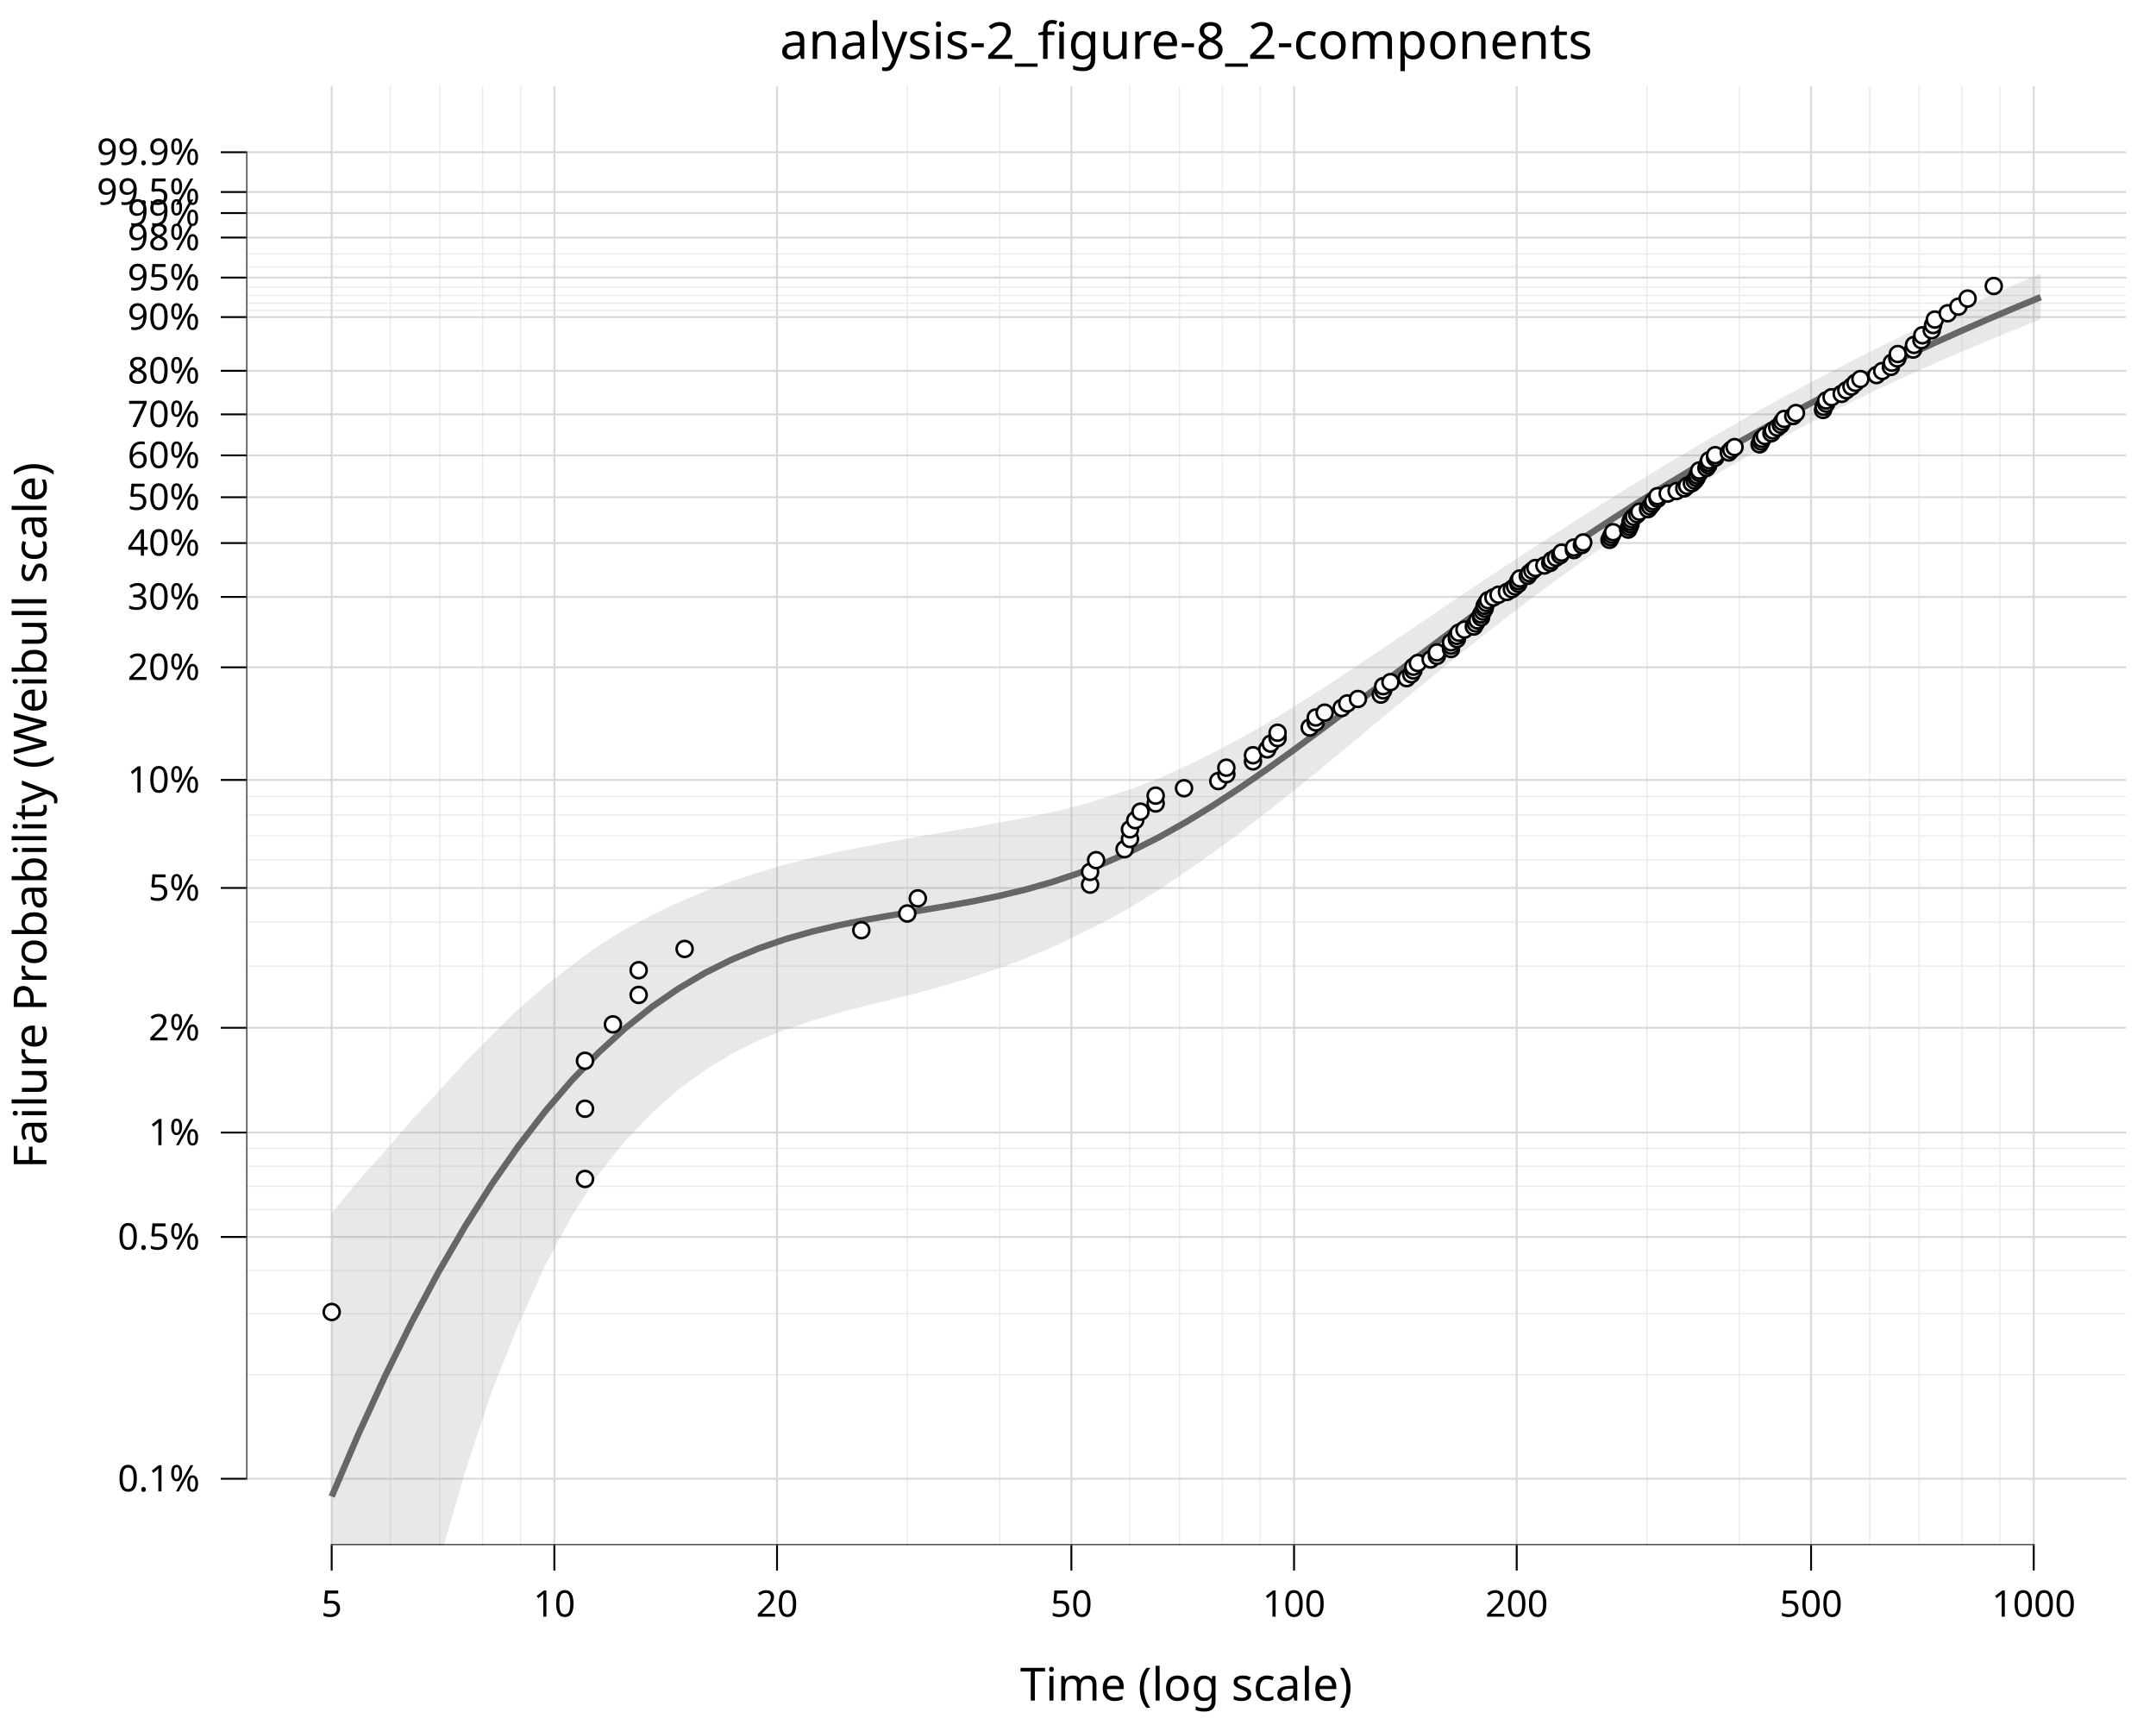
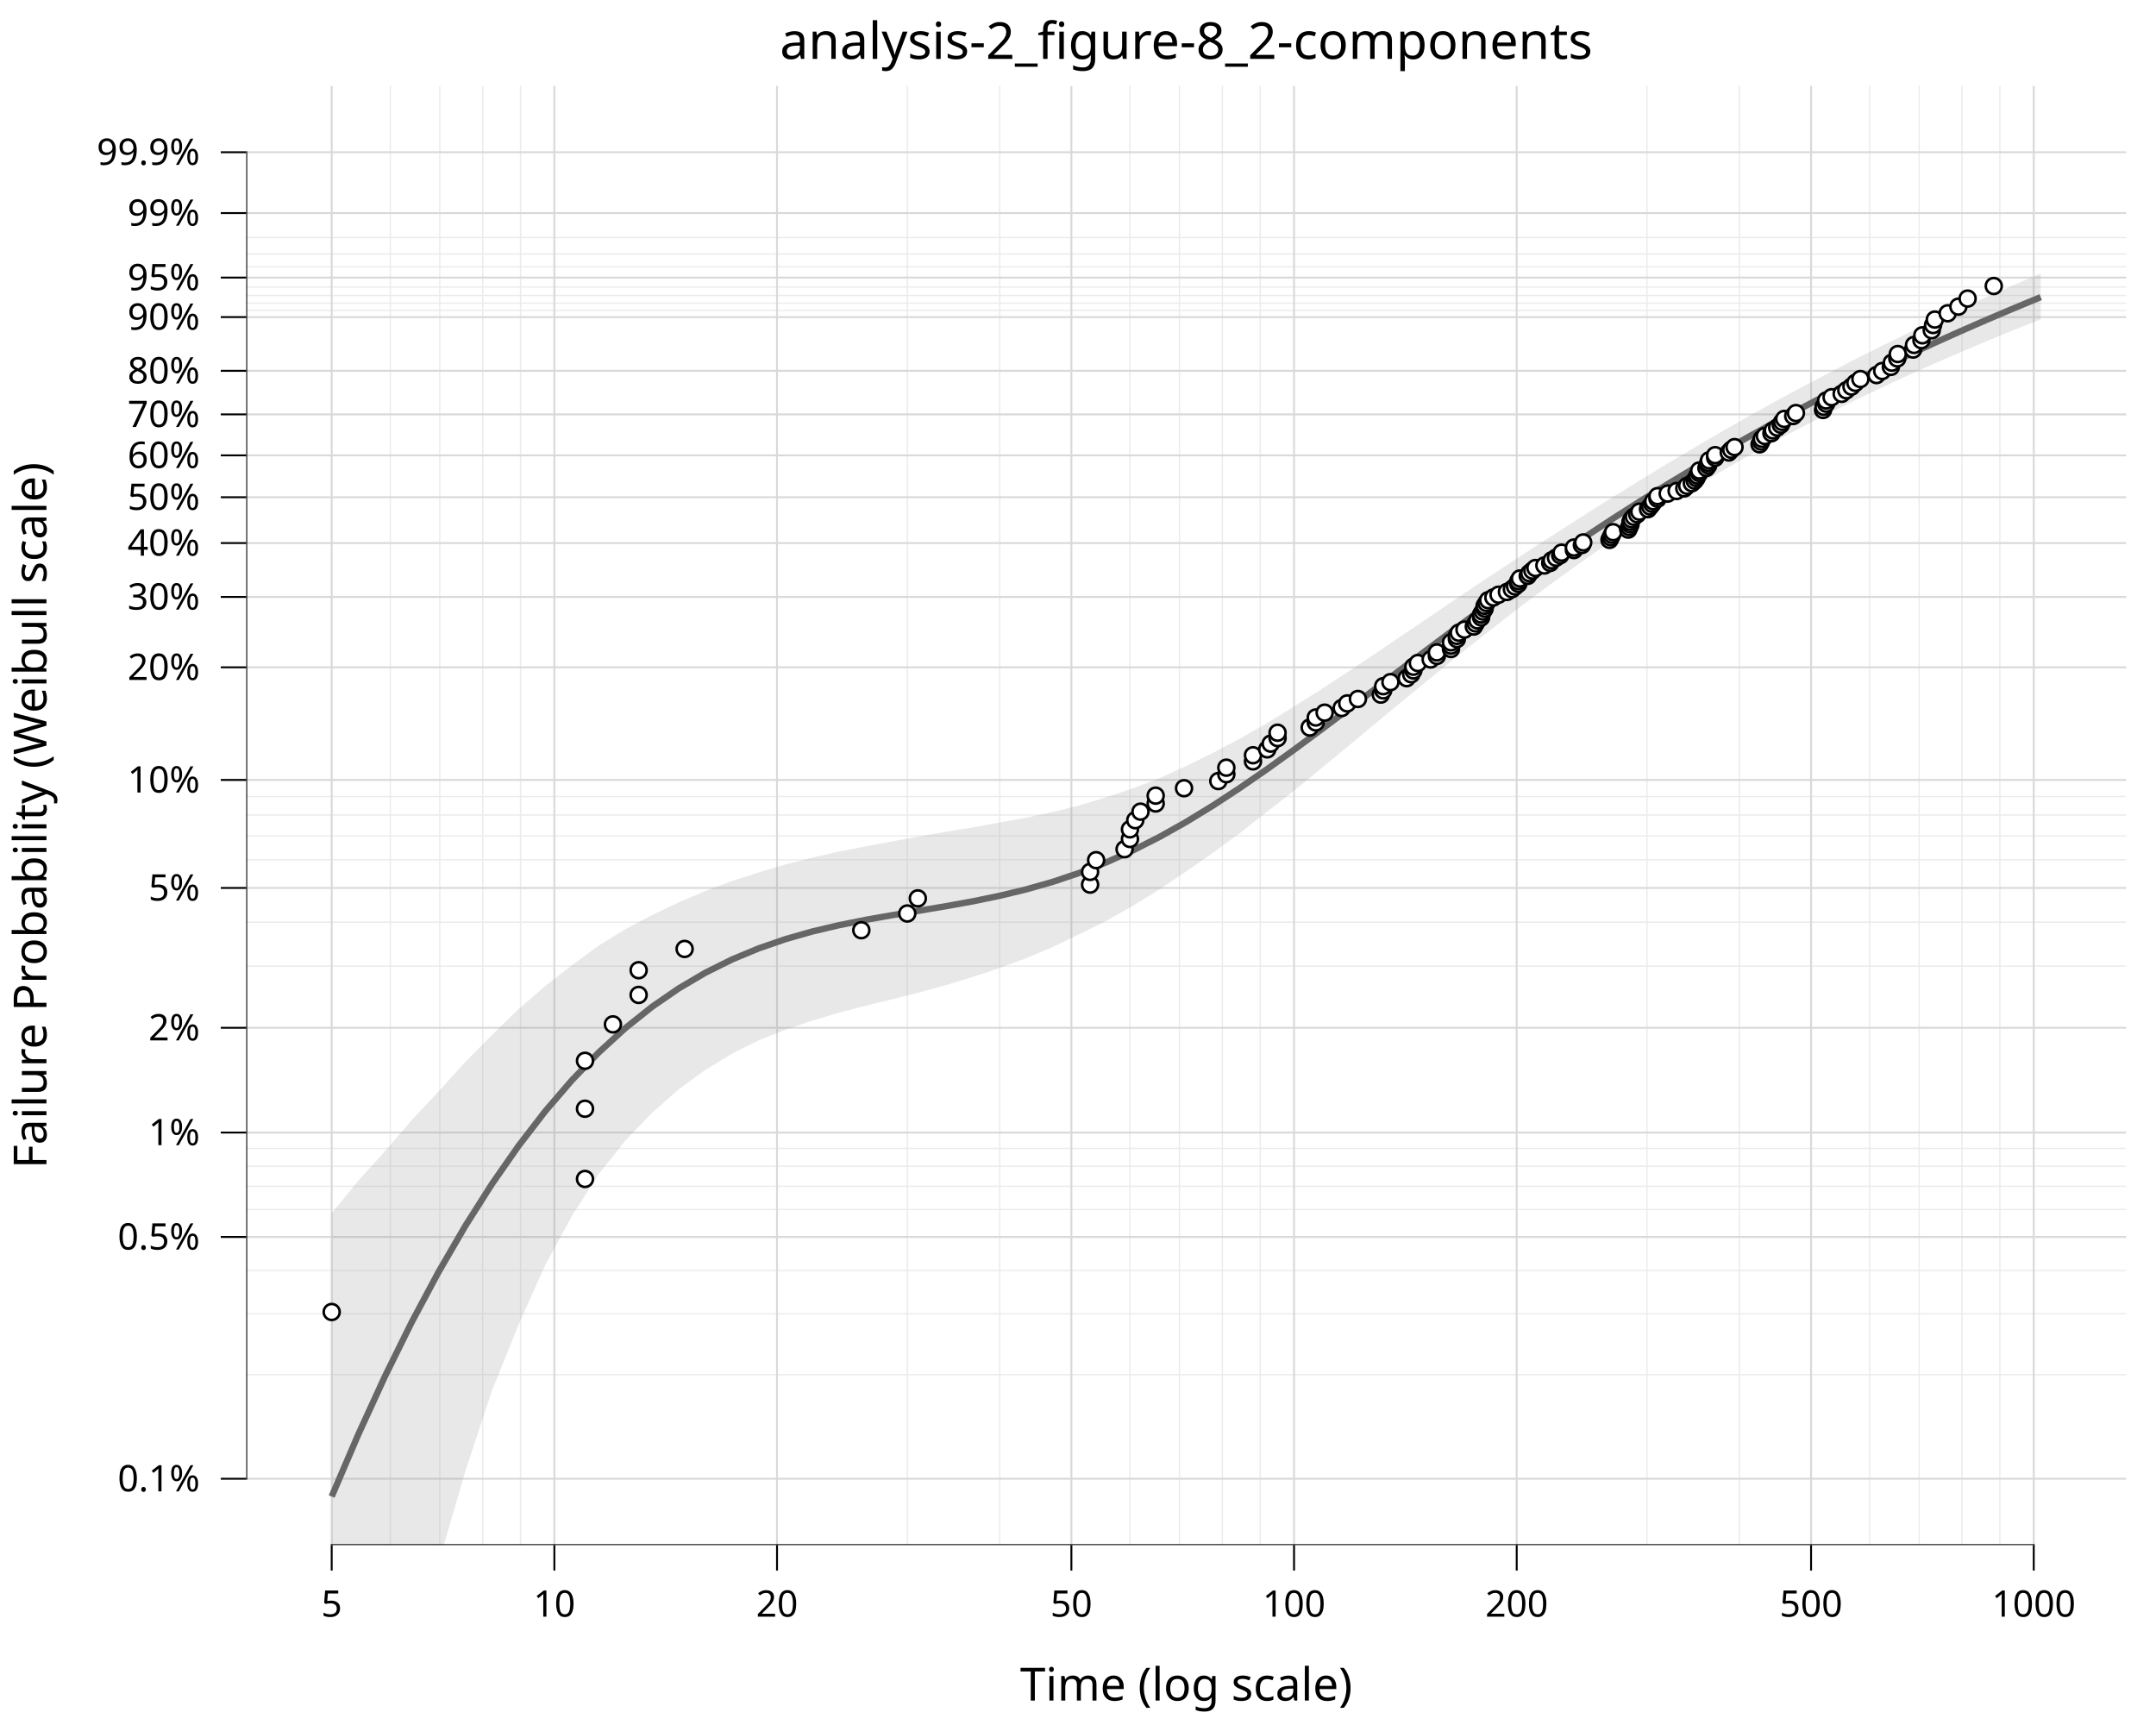
<svg xmlns="http://www.w3.org/2000/svg" class="svglite" data-engine-version="2.0" width="720.00pt" height="576.00pt" viewBox="0 0 720.00 576.00">
  <defs>
    <style type="text/css">
    .svglite line, .svglite polyline, .svglite polygon, .svglite path, .svglite rect, .svglite circle {
      fill: none;
      stroke: #000000;
      stroke-linecap: round;
      stroke-linejoin: round;
      stroke-miterlimit: 10.00;
    }
  </style>
  </defs>
  <rect width="100%" height="100%" style="stroke: none; fill: #FFFFFF;" />
  <defs>
    <clipPath id="cpMC4wMHw3MjAuMDB8MC4wMHw1NzYuMDA=">
      <rect x="0.00" y="0.00" width="720.00" height="576.00" />
    </clipPath>
  </defs>
  <g clip-path="url(#cpMC4wMHw3MjAuMDB8MC4wMHw1NzYuMDA=)">
    <rect x="0" y="0.00" width="720.00" height="576.00" style="stroke-width: 10.67; stroke: none;" />
  </g>
  <defs>
    <clipPath id="cpODIuMjR8NzEwLjA0fDI4LjY4fDUxNS45Mw==">
      <rect x="82.24" y="28.68" width="627.80" height="487.25" />
    </clipPath>
  </defs>
  <g clip-path="url(#cpODIuMjR8NzEwLjA0fDI4LjY4fDUxNS45Mw==)">
    <rect x="82.24" y="28.68" width="627.80" height="487.25" style="stroke-width: 10.67; stroke: none;" />
    <polyline points="82.24,459.02 710.04,459.02 " style="stroke-width: 0.43; stroke: #EBEBEB; stroke-linecap: butt;" />
    <polyline points="82.24,438.68 710.04,438.68 " style="stroke-width: 0.43; stroke: #EBEBEB; stroke-linecap: butt;" />
    <polyline points="82.24,424.24 710.04,424.24 " style="stroke-width: 0.43; stroke: #EBEBEB; stroke-linecap: butt;" />
    <polyline points="82.24,403.87 710.04,403.87 " style="stroke-width: 0.43; stroke: #EBEBEB; stroke-linecap: butt;" />
    <polyline points="82.24,396.12 710.04,396.12 " style="stroke-width: 0.43; stroke: #EBEBEB; stroke-linecap: butt;" />
    <polyline points="82.24,389.41 710.04,389.41 " style="stroke-width: 0.43; stroke: #EBEBEB; stroke-linecap: butt;" />
    <polyline points="82.24,383.48 710.04,383.48 " style="stroke-width: 0.43; stroke: #EBEBEB; stroke-linecap: butt;" />
    <polyline points="82.24,322.61 710.04,322.61 " style="stroke-width: 0.43; stroke: #EBEBEB; stroke-linecap: butt;" />
    <polyline points="82.24,307.94 710.04,307.94 " style="stroke-width: 0.43; stroke: #EBEBEB; stroke-linecap: butt;" />
    <polyline points="82.24,287.10 710.04,287.10 " style="stroke-width: 0.43; stroke: #EBEBEB; stroke-linecap: butt;" />
    <polyline points="82.24,279.11 710.04,279.11 " style="stroke-width: 0.43; stroke: #EBEBEB; stroke-linecap: butt;" />
    <polyline points="82.24,272.15 710.04,272.15 " style="stroke-width: 0.43; stroke: #EBEBEB; stroke-linecap: butt;" />
    <polyline points="82.24,265.98 710.04,265.98 " style="stroke-width: 0.43; stroke: #EBEBEB; stroke-linecap: butt;" />
    <polyline points="82.24,199.33 710.04,199.33 " style="stroke-width: 0.43; stroke: #EBEBEB; stroke-linecap: butt;" />
    <polyline points="82.24,138.37 710.04,138.37 " style="stroke-width: 0.43; stroke: #EBEBEB; stroke-linecap: butt;" />
    <polyline points="82.24,103.63 710.04,103.63 " style="stroke-width: 0.43; stroke: #EBEBEB; stroke-linecap: butt;" />
    <polyline points="82.24,101.24 710.04,101.24 " style="stroke-width: 0.43; stroke: #EBEBEB; stroke-linecap: butt;" />
    <polyline points="82.24,98.66 710.04,98.66 " style="stroke-width: 0.43; stroke: #EBEBEB; stroke-linecap: butt;" />
    <polyline points="82.24,95.84 710.04,95.84 " style="stroke-width: 0.43; stroke: #EBEBEB; stroke-linecap: butt;" />
    <polyline points="82.24,92.69 710.04,92.69 " style="stroke-width: 0.43; stroke: #EBEBEB; stroke-linecap: butt;" />
    <polyline points="82.24,89.09 710.04,89.09 " style="stroke-width: 0.43; stroke: #EBEBEB; stroke-linecap: butt;" />
    <polyline points="82.24,84.80 710.04,84.80 " style="stroke-width: 0.43; stroke: #EBEBEB; stroke-linecap: butt;" />
+     <polyline points="82.24,79.32 710.04,79.32 " style="stroke-width: 0.43; stroke: #EBEBEB; stroke-linecap: butt;" />
    <polyline points="130.33,515.93 130.33,28.68 " style="stroke-width: 0.43; stroke: #EBEBEB; stroke-linecap: butt;" />
    <polyline points="146.87,515.93 146.87,28.68 " style="stroke-width: 0.43; stroke: #EBEBEB; stroke-linecap: butt;" />
    <polyline points="161.19,515.93 161.19,28.68 " style="stroke-width: 0.43; stroke: #EBEBEB; stroke-linecap: butt;" />
    <polyline points="173.83,515.93 173.83,28.68 " style="stroke-width: 0.43; stroke: #EBEBEB; stroke-linecap: butt;" />
    <polyline points="302.99,515.93 302.99,28.68 " style="stroke-width: 0.43; stroke: #EBEBEB; stroke-linecap: butt;" />
    <polyline points="333.85,515.93 333.85,28.68 " style="stroke-width: 0.43; stroke: #EBEBEB; stroke-linecap: butt;" />
    <polyline points="377.35,515.93 377.35,28.68 " style="stroke-width: 0.43; stroke: #EBEBEB; stroke-linecap: butt;" />
    <polyline points="393.89,515.93 393.89,28.68 " style="stroke-width: 0.43; stroke: #EBEBEB; stroke-linecap: butt;" />
    <polyline points="408.21,515.93 408.21,28.68 " style="stroke-width: 0.43; stroke: #EBEBEB; stroke-linecap: butt;" />
    <polyline points="420.85,515.93 420.85,28.68 " style="stroke-width: 0.43; stroke: #EBEBEB; stroke-linecap: butt;" />
    <polyline points="550.01,515.93 550.01,28.68 " style="stroke-width: 0.43; stroke: #EBEBEB; stroke-linecap: butt;" />
    <polyline points="580.87,515.93 580.87,28.68 " style="stroke-width: 0.43; stroke: #EBEBEB; stroke-linecap: butt;" />
    <polyline points="624.37,515.93 624.37,28.68 " style="stroke-width: 0.43; stroke: #EBEBEB; stroke-linecap: butt;" />
    <polyline points="640.90,515.93 640.90,28.68 " style="stroke-width: 0.43; stroke: #EBEBEB; stroke-linecap: butt;" />
    <polyline points="655.23,515.93 655.23,28.68 " style="stroke-width: 0.43; stroke: #EBEBEB; stroke-linecap: butt;" />
    <polyline points="667.86,515.93 667.86,28.68 " style="stroke-width: 0.43; stroke: #EBEBEB; stroke-linecap: butt;" />
    <polyline points="82.24,493.78 710.04,493.78 " style="stroke-width: 0.64; stroke: #D9D9D9; stroke-linecap: butt;" />
    <polyline points="82.24,413.03 710.04,413.03 " style="stroke-width: 0.64; stroke: #D9D9D9; stroke-linecap: butt;" />
    <polyline points="82.24,378.17 710.04,378.17 " style="stroke-width: 0.64; stroke: #D9D9D9; stroke-linecap: butt;" />
    <polyline points="82.24,343.19 710.04,343.19 " style="stroke-width: 0.64; stroke: #D9D9D9; stroke-linecap: butt;" />
    <polyline points="82.24,296.50 710.04,296.50 " style="stroke-width: 0.64; stroke: #D9D9D9; stroke-linecap: butt;" />
    <polyline points="82.24,260.43 710.04,260.43 " style="stroke-width: 0.64; stroke: #D9D9D9; stroke-linecap: butt;" />
    <polyline points="82.24,222.83 710.04,222.83 " style="stroke-width: 0.64; stroke: #D9D9D9; stroke-linecap: butt;" />
    <polyline points="82.24,199.33 710.04,199.33 " style="stroke-width: 0.64; stroke: #D9D9D9; stroke-linecap: butt;" />
    <polyline points="82.24,181.33 710.04,181.33 " style="stroke-width: 0.64; stroke: #D9D9D9; stroke-linecap: butt;" />
    <polyline points="82.24,166.03 710.04,166.03 " style="stroke-width: 0.64; stroke: #D9D9D9; stroke-linecap: butt;" />
    <polyline points="82.24,152.05 710.04,152.05 " style="stroke-width: 0.64; stroke: #D9D9D9; stroke-linecap: butt;" />
    <polyline points="82.24,138.37 710.04,138.37 " style="stroke-width: 0.64; stroke: #D9D9D9; stroke-linecap: butt;" />
    <polyline points="82.24,123.82 710.04,123.82 " style="stroke-width: 0.64; stroke: #D9D9D9; stroke-linecap: butt;" />
    <polyline points="82.24,105.88 710.04,105.88 " style="stroke-width: 0.64; stroke: #D9D9D9; stroke-linecap: butt;" />
    <polyline points="82.24,92.69 710.04,92.69 " style="stroke-width: 0.64; stroke: #D9D9D9; stroke-linecap: butt;" />
-     <polyline points="82.24,79.32 710.04,79.32 " style="stroke-width: 0.64; stroke: #D9D9D9; stroke-linecap: butt;" />
    <polyline points="82.24,71.14 710.04,71.14 " style="stroke-width: 0.64; stroke: #D9D9D9; stroke-linecap: butt;" />
-     <polyline points="82.24,64.12 710.04,64.12 " style="stroke-width: 0.64; stroke: #D9D9D9; stroke-linecap: butt;" />
    <polyline points="82.24,50.83 710.04,50.83 " style="stroke-width: 0.64; stroke: #D9D9D9; stroke-linecap: butt;" />
    <polyline points="110.77,515.93 110.77,28.68 " style="stroke-width: 0.64; stroke: #D9D9D9; stroke-linecap: butt;" />
    <polyline points="185.13,515.93 185.13,28.68 " style="stroke-width: 0.64; stroke: #D9D9D9; stroke-linecap: butt;" />
    <polyline points="259.49,515.93 259.49,28.68 " style="stroke-width: 0.64; stroke: #D9D9D9; stroke-linecap: butt;" />
    <polyline points="357.79,515.93 357.79,28.68 " style="stroke-width: 0.64; stroke: #D9D9D9; stroke-linecap: butt;" />
    <polyline points="432.15,515.93 432.15,28.68 " style="stroke-width: 0.64; stroke: #D9D9D9; stroke-linecap: butt;" />
    <polyline points="506.51,515.93 506.51,28.68 " style="stroke-width: 0.64; stroke: #D9D9D9; stroke-linecap: butt;" />
    <polyline points="604.81,515.93 604.81,28.68 " style="stroke-width: 0.64; stroke: #D9D9D9; stroke-linecap: butt;" />
    <polyline points="679.17,515.93 679.17,28.68 " style="stroke-width: 0.64; stroke: #D9D9D9; stroke-linecap: butt;" />
    <polygon points="110.77,405.14 119.69,394.22 128.61,384.33 137.52,374.00 146.44,364.46 155.36,354.63 164.28,345.60 173.20,336.91 182.11,329.22 191.03,322.28 199.95,315.73 208.87,310.24 217.78,305.54 226.70,301.30 235.62,297.47 244.54,294.17 253.45,291.29 262.37,288.64 271.29,286.36 280.21,284.32 289.12,282.62 298.04,280.92 306.96,279.29 315.88,277.74 324.80,276.29 333.71,274.67 342.63,273.03 351.55,271.15 360.47,268.95 369.38,266.21 378.30,263.26 387.22,259.84 396.14,255.78 405.05,251.40 413.97,246.70 422.89,241.60 431.81,236.12 440.72,230.50 449.64,224.66 458.56,218.72 467.48,212.67 476.40,206.67 485.31,200.60 494.23,194.62 503.15,188.73 512.07,182.87 520.98,177.17 529.90,171.44 538.82,165.84 547.74,160.36 556.65,154.91 565.57,149.61 574.49,144.41 583.41,139.30 592.32,134.35 601.24,129.53 610.16,124.84 619.08,120.18 628.00,115.73 636.91,111.34 645.83,107.14 654.75,103.04 663.67,99.03 672.58,95.13 681.50,91.31 681.50,106.65 672.58,110.17 663.67,113.82 654.75,117.62 645.83,121.44 636.91,125.47 628.00,129.61 619.08,133.86 610.16,138.30 601.24,142.86 592.32,147.58 583.41,152.46 574.49,157.60 565.57,162.88 556.65,168.38 547.74,174.16 538.82,180.16 529.90,186.40 520.98,192.77 512.07,199.33 503.15,206.12 494.23,213.11 485.31,220.22 476.40,227.49 467.48,234.82 458.56,242.20 449.64,249.64 440.72,257.01 431.81,264.26 422.89,271.26 413.97,278.22 405.05,284.79 396.14,290.95 387.22,296.98 378.30,302.49 369.38,307.54 360.47,311.91 351.55,316.21 342.63,319.97 333.71,323.28 324.80,326.22 315.88,328.96 306.96,331.39 298.04,333.65 289.12,335.81 280.21,338.14 271.29,340.80 262.37,343.78 253.45,347.34 244.54,351.76 235.62,357.22 226.70,363.71 217.78,371.55 208.87,380.83 199.95,392.01 191.03,405.97 182.11,422.36 173.20,442.26 164.28,464.41 155.36,491.37 146.44,522.09 137.52,556.35 128.61,595.36 119.69,636.88 110.77,683.67 " style="stroke-width: 0.00; stroke: none; stroke-linecap: butt; fill: #999999; fill-opacity: 0.22;" />
    <polyline points="110.77,405.14 119.69,394.22 128.61,384.33 137.52,374.00 146.44,364.46 155.36,354.63 164.28,345.60 173.20,336.91 182.11,329.22 191.03,322.28 199.95,315.73 208.87,310.24 217.78,305.54 226.70,301.30 235.62,297.47 244.54,294.17 253.45,291.29 262.37,288.64 271.29,286.36 280.21,284.32 289.12,282.62 298.04,280.92 306.96,279.29 315.88,277.74 324.80,276.29 333.71,274.67 342.63,273.03 351.55,271.15 360.47,268.95 369.38,266.21 378.30,263.26 387.22,259.84 396.14,255.78 405.05,251.40 413.97,246.70 422.89,241.60 431.81,236.12 440.72,230.50 449.64,224.66 458.56,218.72 467.48,212.67 476.40,206.67 485.31,200.60 494.23,194.62 503.15,188.73 512.07,182.87 520.98,177.17 529.90,171.44 538.82,165.84 547.74,160.36 556.65,154.91 565.57,149.61 574.49,144.41 583.41,139.30 592.32,134.35 601.24,129.53 610.16,124.84 619.08,120.18 628.00,115.73 636.91,111.34 645.83,107.14 654.75,103.04 663.67,99.03 672.58,95.13 681.50,91.31 " style="stroke-width: 1.07; stroke: none; stroke-linecap: butt;" />
    <polyline points="681.50,106.65 672.58,110.17 663.67,113.82 654.75,117.62 645.83,121.44 636.91,125.47 628.00,129.61 619.08,133.86 610.16,138.30 601.24,142.86 592.32,147.58 583.41,152.46 574.49,157.60 565.57,162.88 556.65,168.38 547.74,174.16 538.82,180.16 529.90,186.40 520.98,192.77 512.07,199.33 503.15,206.12 494.23,213.11 485.31,220.22 476.40,227.49 467.48,234.82 458.56,242.20 449.64,249.64 440.72,257.01 431.81,264.26 422.89,271.26 413.97,278.22 405.05,284.79 396.14,290.95 387.22,296.98 378.30,302.49 369.38,307.54 360.47,311.91 351.55,316.21 342.63,319.97 333.71,323.28 324.80,326.22 315.88,328.96 306.96,331.39 298.04,333.65 289.12,335.81 280.21,338.14 271.29,340.80 262.37,343.78 253.45,347.34 244.54,351.76 235.62,357.22 226.70,363.71 217.78,371.55 208.87,380.83 199.95,392.01 191.03,405.97 182.11,422.36 173.20,442.26 164.28,464.41 155.36,491.37 146.44,522.09 137.52,556.35 128.61,595.36 119.69,636.88 110.77,683.67 " style="stroke-width: 1.07; stroke: none; stroke-linecap: butt;" />
    <polyline points="110.77,499.70 119.69,478.89 128.61,459.47 137.52,441.44 146.44,424.76 155.36,409.41 164.28,395.36 173.20,382.58 182.11,371.02 191.03,360.65 199.95,351.42 208.87,343.27 217.78,336.16 226.70,330.02 235.62,324.77 244.54,320.34 253.45,316.64 262.37,313.57 271.29,311.03 280.21,308.93 289.12,307.14 298.04,305.57 306.96,304.09 315.88,302.59 324.80,300.98 333.71,299.14 342.63,297.00 351.55,294.46 360.47,291.47 369.38,287.98 378.30,283.98 387.22,279.46 396.14,274.45 405.05,269.00 413.97,263.16 422.89,257.01 431.81,250.60 440.72,244.01 449.64,237.31 458.56,230.55 467.48,223.79 476.40,217.06 485.31,210.40 494.23,203.84 503.15,197.39 512.07,191.08 520.98,184.92 529.90,178.91 538.82,173.05 547.74,167.35 556.65,161.82 565.57,156.44 574.49,151.22 583.41,146.15 592.32,141.23 601.24,136.46 610.16,131.82 619.08,127.32 628.00,122.95 636.91,118.71 645.83,114.59 654.75,110.58 663.67,106.69 672.58,102.91 681.50,99.22 " style="stroke-width: 2.13; stroke: #666666; stroke-linecap: butt;" />
    <circle cx="110.77" cy="438.09" r="2.67" style="stroke-width: 0.85; fill: #FFFFFF;" />
    <circle cx="195.36" cy="393.67" r="2.67" style="stroke-width: 0.85; fill: #FFFFFF;" />
    <circle cx="195.36" cy="370.22" r="2.67" style="stroke-width: 0.85; fill: #FFFFFF;" />
    <circle cx="195.36" cy="354.21" r="2.67" style="stroke-width: 0.85; fill: #FFFFFF;" />
    <circle cx="204.69" cy="342.05" r="2.67" style="stroke-width: 0.85; fill: #FFFFFF;" />
    <circle cx="213.28" cy="332.22" r="2.67" style="stroke-width: 0.85; fill: #FFFFFF;" />
    <circle cx="213.28" cy="323.97" r="2.67" style="stroke-width: 0.85; fill: #FFFFFF;" />
    <circle cx="228.63" cy="316.86" r="2.67" style="stroke-width: 0.85; fill: #FFFFFF;" />
    <circle cx="287.64" cy="310.61" r="2.67" style="stroke-width: 0.85; fill: #FFFFFF;" />
    <circle cx="302.99" cy="305.03" r="2.67" style="stroke-width: 0.85; fill: #FFFFFF;" />
    <circle cx="306.51" cy="299.98" r="2.67" style="stroke-width: 0.85; fill: #FFFFFF;" />
    <circle cx="364.04" cy="295.38" r="2.67" style="stroke-width: 0.85; fill: #FFFFFF;" />
    <circle cx="364.04" cy="291.14" r="2.67" style="stroke-width: 0.85; fill: #FFFFFF;" />
    <circle cx="366.05" cy="287.22" r="2.67" style="stroke-width: 0.85; fill: #FFFFFF;" />
    <circle cx="375.55" cy="283.57" r="2.67" style="stroke-width: 0.85; fill: #FFFFFF;" />
    <circle cx="377.35" cy="280.15" r="2.67" style="stroke-width: 0.85; fill: #FFFFFF;" />
    <circle cx="377.35" cy="276.93" r="2.67" style="stroke-width: 0.85; fill: #FFFFFF;" />
    <circle cx="379.12" cy="273.89" r="2.67" style="stroke-width: 0.85; fill: #FFFFFF;" />
    <circle cx="380.87" cy="271.02" r="2.67" style="stroke-width: 0.85; fill: #FFFFFF;" />
    <circle cx="385.94" cy="268.29" r="2.67" style="stroke-width: 0.85; fill: #FFFFFF;" />
    <circle cx="385.94" cy="265.68" r="2.67" style="stroke-width: 0.85; fill: #FFFFFF;" />
    <circle cx="395.41" cy="263.20" r="2.67" style="stroke-width: 0.85; fill: #FFFFFF;" />
    <circle cx="406.86" cy="260.81" r="2.67" style="stroke-width: 0.85; fill: #FFFFFF;" />
    <circle cx="409.54" cy="258.53" r="2.67" style="stroke-width: 0.85; fill: #FFFFFF;" />
    <circle cx="409.54" cy="256.34" r="2.67" style="stroke-width: 0.85; fill: #FFFFFF;" />
    <circle cx="418.44" cy="254.23" r="2.67" style="stroke-width: 0.85; fill: #FFFFFF;" />
    <circle cx="418.44" cy="252.19" r="2.67" style="stroke-width: 0.85; fill: #FFFFFF;" />
    <circle cx="423.20" cy="250.22" r="2.67" style="stroke-width: 0.85; fill: #FFFFFF;" />
    <circle cx="424.36" cy="248.31" r="2.67" style="stroke-width: 0.85; fill: #FFFFFF;" />
    <circle cx="426.65" cy="246.46" r="2.67" style="stroke-width: 0.85; fill: #FFFFFF;" />
    <circle cx="426.65" cy="244.67" r="2.67" style="stroke-width: 0.85; fill: #FFFFFF;" />
    <circle cx="437.38" cy="242.93" r="2.67" style="stroke-width: 0.85; fill: #FFFFFF;" />
    <circle cx="439.41" cy="241.23" r="2.67" style="stroke-width: 0.85; fill: #FFFFFF;" />
    <circle cx="439.41" cy="239.58" r="2.67" style="stroke-width: 0.85; fill: #FFFFFF;" />
    <circle cx="442.37" cy="237.97" r="2.67" style="stroke-width: 0.85; fill: #FFFFFF;" />
    <circle cx="448.07" cy="236.41" r="2.67" style="stroke-width: 0.85; fill: #FFFFFF;" />
    <circle cx="449.91" cy="234.88" r="2.67" style="stroke-width: 0.85; fill: #FFFFFF;" />
    <circle cx="453.48" cy="233.40" r="2.67" style="stroke-width: 0.85; fill: #FFFFFF;" />
    <circle cx="461.12" cy="231.94" r="2.67" style="stroke-width: 0.85; fill: #FFFFFF;" />
    <circle cx="461.93" cy="230.53" r="2.67" style="stroke-width: 0.85; fill: #FFFFFF;" />
    <circle cx="461.93" cy="229.14" r="2.67" style="stroke-width: 0.85; fill: #FFFFFF;" />
    <circle cx="464.34" cy="227.78" r="2.67" style="stroke-width: 0.85; fill: #FFFFFF;" />
    <circle cx="469.77" cy="226.45" r="2.67" style="stroke-width: 0.85; fill: #FFFFFF;" />
    <circle cx="471.27" cy="225.15" r="2.67" style="stroke-width: 0.85; fill: #FFFFFF;" />
    <circle cx="472.01" cy="223.88" r="2.67" style="stroke-width: 0.85; fill: #FFFFFF;" />
    <circle cx="472.01" cy="222.63" r="2.67" style="stroke-width: 0.85; fill: #FFFFFF;" />
    <circle cx="473.48" cy="221.40" r="2.67" style="stroke-width: 0.85; fill: #FFFFFF;" />
    <circle cx="477.77" cy="220.20" r="2.67" style="stroke-width: 0.85; fill: #FFFFFF;" />
    <circle cx="479.85" cy="219.02" r="2.67" style="stroke-width: 0.85; fill: #FFFFFF;" />
    <circle cx="479.85" cy="217.85" r="2.67" style="stroke-width: 0.85; fill: #FFFFFF;" />
    <circle cx="484.56" cy="216.71" r="2.67" style="stroke-width: 0.85; fill: #FFFFFF;" />
    <circle cx="484.56" cy="215.59" r="2.67" style="stroke-width: 0.85; fill: #FFFFFF;" />
    <circle cx="484.56" cy="214.49" r="2.67" style="stroke-width: 0.85; fill: #FFFFFF;" />
    <circle cx="486.52" cy="213.40" r="2.67" style="stroke-width: 0.85; fill: #FFFFFF;" />
    <circle cx="486.52" cy="212.33" r="2.67" style="stroke-width: 0.85; fill: #FFFFFF;" />
    <circle cx="487.16" cy="211.28" r="2.67" style="stroke-width: 0.85; fill: #FFFFFF;" />
    <circle cx="489.07" cy="210.24" r="2.67" style="stroke-width: 0.85; fill: #FFFFFF;" />
    <circle cx="492.18" cy="209.21" r="2.67" style="stroke-width: 0.85; fill: #FFFFFF;" />
    <circle cx="492.79" cy="208.18" r="2.67" style="stroke-width: 0.85; fill: #FFFFFF;" />
    <circle cx="493.40" cy="207.17" r="2.67" style="stroke-width: 0.85; fill: #FFFFFF;" />
    <circle cx="494.61" cy="206.17" r="2.67" style="stroke-width: 0.85; fill: #FFFFFF;" />
    <circle cx="494.61" cy="205.18" r="2.67" style="stroke-width: 0.85; fill: #FFFFFF;" />
    <circle cx="495.21" cy="204.20" r="2.67" style="stroke-width: 0.85; fill: #FFFFFF;" />
    <circle cx="495.80" cy="203.24" r="2.67" style="stroke-width: 0.85; fill: #FFFFFF;" />
    <circle cx="495.80" cy="202.29" r="2.67" style="stroke-width: 0.85; fill: #FFFFFF;" />
    <circle cx="496.39" cy="201.35" r="2.67" style="stroke-width: 0.85; fill: #FFFFFF;" />
    <circle cx="496.98" cy="200.42" r="2.67" style="stroke-width: 0.85; fill: #FFFFFF;" />
    <circle cx="498.72" cy="199.50" r="2.67" style="stroke-width: 0.85; fill: #FFFFFF;" />
    <circle cx="500.44" cy="198.58" r="2.67" style="stroke-width: 0.85; fill: #FFFFFF;" />
    <circle cx="503.24" cy="197.66" r="2.67" style="stroke-width: 0.85; fill: #FFFFFF;" />
    <circle cx="504.89" cy="196.75" r="2.67" style="stroke-width: 0.85; fill: #FFFFFF;" />
    <circle cx="505.97" cy="195.84" r="2.67" style="stroke-width: 0.85; fill: #FFFFFF;" />
    <circle cx="507.04" cy="194.94" r="2.67" style="stroke-width: 0.85; fill: #FFFFFF;" />
    <circle cx="507.04" cy="194.04" r="2.67" style="stroke-width: 0.85; fill: #FFFFFF;" />
    <circle cx="507.58" cy="193.16" r="2.67" style="stroke-width: 0.85; fill: #FFFFFF;" />
    <circle cx="510.20" cy="192.28" r="2.67" style="stroke-width: 0.85; fill: #FFFFFF;" />
    <circle cx="510.72" cy="191.40" r="2.67" style="stroke-width: 0.85; fill: #FFFFFF;" />
    <circle cx="511.74" cy="190.54" r="2.67" style="stroke-width: 0.85; fill: #FFFFFF;" />
    <circle cx="512.76" cy="189.67" r="2.67" style="stroke-width: 0.85; fill: #FFFFFF;" />
    <circle cx="515.75" cy="188.82" r="2.67" style="stroke-width: 0.85; fill: #FFFFFF;" />
    <circle cx="517.70" cy="187.96" r="2.67" style="stroke-width: 0.85; fill: #FFFFFF;" />
    <circle cx="518.19" cy="187.11" r="2.67" style="stroke-width: 0.85; fill: #FFFFFF;" />
    <circle cx="519.62" cy="186.24" r="2.67" style="stroke-width: 0.85; fill: #FFFFFF;" />
    <circle cx="521.03" cy="185.39" r="2.67" style="stroke-width: 0.85; fill: #FFFFFF;" />
    <circle cx="521.50" cy="184.54" r="2.67" style="stroke-width: 0.85; fill: #FFFFFF;" />
    <circle cx="525.62" cy="183.68" r="2.67" style="stroke-width: 0.85; fill: #FFFFFF;" />
    <circle cx="525.62" cy="182.83" r="2.67" style="stroke-width: 0.85; fill: #FFFFFF;" />
    <circle cx="528.28" cy="181.98" r="2.67" style="stroke-width: 0.85; fill: #FFFFFF;" />
    <circle cx="528.72" cy="181.13" r="2.67" style="stroke-width: 0.85; fill: #FFFFFF;" />
    <circle cx="537.50" cy="180.27" r="2.67" style="stroke-width: 0.85; fill: #FFFFFF;" />
    <circle cx="537.91" cy="179.41" r="2.67" style="stroke-width: 0.85; fill: #FFFFFF;" />
    <circle cx="538.31" cy="178.56" r="2.67" style="stroke-width: 0.85; fill: #FFFFFF;" />
    <circle cx="538.70" cy="177.71" r="2.67" style="stroke-width: 0.85; fill: #FFFFFF;" />
    <circle cx="543.75" cy="176.84" r="2.67" style="stroke-width: 0.85; fill: #FFFFFF;" />
    <circle cx="544.13" cy="175.98" r="2.67" style="stroke-width: 0.85; fill: #FFFFFF;" />
    <circle cx="544.50" cy="175.12" r="2.67" style="stroke-width: 0.85; fill: #FFFFFF;" />
    <circle cx="544.50" cy="174.26" r="2.67" style="stroke-width: 0.85; fill: #FFFFFF;" />
    <circle cx="544.88" cy="173.41" r="2.67" style="stroke-width: 0.85; fill: #FFFFFF;" />
    <circle cx="545.63" cy="172.57" r="2.67" style="stroke-width: 0.85; fill: #FFFFFF;" />
    <circle cx="546.74" cy="171.73" r="2.67" style="stroke-width: 0.85; fill: #FFFFFF;" />
    <circle cx="547.47" cy="170.87" r="2.67" style="stroke-width: 0.85; fill: #FFFFFF;" />
    <circle cx="550.36" cy="170.01" r="2.67" style="stroke-width: 0.85; fill: #FFFFFF;" />
    <circle cx="551.07" cy="169.14" r="2.67" style="stroke-width: 0.85; fill: #FFFFFF;" />
    <circle cx="551.78" cy="168.27" r="2.67" style="stroke-width: 0.85; fill: #FFFFFF;" />
    <circle cx="552.13" cy="167.40" r="2.67" style="stroke-width: 0.85; fill: #FFFFFF;" />
    <circle cx="553.52" cy="166.53" r="2.67" style="stroke-width: 0.85; fill: #FFFFFF;" />
    <circle cx="553.52" cy="165.67" r="2.67" style="stroke-width: 0.85; fill: #FFFFFF;" />
    <circle cx="556.93" cy="164.81" r="2.67" style="stroke-width: 0.85; fill: #FFFFFF;" />
    <circle cx="559.91" cy="163.95" r="2.67" style="stroke-width: 0.85; fill: #FFFFFF;" />
    <circle cx="562.48" cy="163.08" r="2.67" style="stroke-width: 0.85; fill: #FFFFFF;" />
    <circle cx="563.43" cy="162.22" r="2.67" style="stroke-width: 0.85; fill: #FFFFFF;" />
    <circle cx="565.00" cy="161.36" r="2.67" style="stroke-width: 0.85; fill: #FFFFFF;" />
    <circle cx="565.93" cy="160.50" r="2.67" style="stroke-width: 0.85; fill: #FFFFFF;" />
    <circle cx="566.54" cy="159.65" r="2.67" style="stroke-width: 0.85; fill: #FFFFFF;" />
    <circle cx="566.85" cy="158.80" r="2.67" style="stroke-width: 0.85; fill: #FFFFFF;" />
    <circle cx="567.46" cy="157.95" r="2.67" style="stroke-width: 0.85; fill: #FFFFFF;" />
    <circle cx="567.46" cy="157.11" r="2.67" style="stroke-width: 0.85; fill: #FFFFFF;" />
    <circle cx="569.86" cy="156.25" r="2.67" style="stroke-width: 0.85; fill: #FFFFFF;" />
    <circle cx="570.46" cy="155.40" r="2.67" style="stroke-width: 0.85; fill: #FFFFFF;" />
    <circle cx="570.46" cy="154.55" r="2.67" style="stroke-width: 0.85; fill: #FFFFFF;" />
    <circle cx="570.75" cy="153.71" r="2.67" style="stroke-width: 0.85; fill: #FFFFFF;" />
    <circle cx="572.79" cy="152.85" r="2.67" style="stroke-width: 0.85; fill: #FFFFFF;" />
    <circle cx="572.79" cy="151.99" r="2.67" style="stroke-width: 0.85; fill: #FFFFFF;" />
    <circle cx="577.32" cy="151.09" r="2.67" style="stroke-width: 0.85; fill: #FFFFFF;" />
    <circle cx="578.15" cy="150.19" r="2.67" style="stroke-width: 0.85; fill: #FFFFFF;" />
    <circle cx="579.25" cy="149.30" r="2.67" style="stroke-width: 0.85; fill: #FFFFFF;" />
    <circle cx="587.62" cy="148.37" r="2.67" style="stroke-width: 0.85; fill: #FFFFFF;" />
    <circle cx="588.13" cy="147.44" r="2.67" style="stroke-width: 0.85; fill: #FFFFFF;" />
    <circle cx="588.38" cy="146.52" r="2.67" style="stroke-width: 0.85; fill: #FFFFFF;" />
    <circle cx="589.37" cy="145.59" r="2.67" style="stroke-width: 0.85; fill: #FFFFFF;" />
    <circle cx="591.58" cy="144.66" r="2.67" style="stroke-width: 0.85; fill: #FFFFFF;" />
    <circle cx="592.06" cy="143.73" r="2.67" style="stroke-width: 0.85; fill: #FFFFFF;" />
    <circle cx="593.50" cy="142.78" r="2.67" style="stroke-width: 0.85; fill: #FFFFFF;" />
    <circle cx="594.69" cy="141.83" r="2.67" style="stroke-width: 0.85; fill: #FFFFFF;" />
    <circle cx="595.16" cy="140.87" r="2.67" style="stroke-width: 0.85; fill: #FFFFFF;" />
    <circle cx="595.86" cy="139.89" r="2.67" style="stroke-width: 0.85; fill: #FFFFFF;" />
    <circle cx="598.85" cy="138.91" r="2.67" style="stroke-width: 0.85; fill: #FFFFFF;" />
    <circle cx="599.75" cy="137.93" r="2.67" style="stroke-width: 0.85; fill: #FFFFFF;" />
    <circle cx="608.81" cy="136.89" r="2.67" style="stroke-width: 0.85; fill: #FFFFFF;" />
    <circle cx="609.01" cy="135.84" r="2.67" style="stroke-width: 0.85; fill: #FFFFFF;" />
    <circle cx="609.84" cy="134.79" r="2.67" style="stroke-width: 0.85; fill: #FFFFFF;" />
    <circle cx="609.84" cy="133.74" r="2.67" style="stroke-width: 0.85; fill: #FFFFFF;" />
    <circle cx="611.66" cy="132.64" r="2.67" style="stroke-width: 0.85; fill: #FFFFFF;" />
    <circle cx="615.03" cy="131.51" r="2.67" style="stroke-width: 0.85; fill: #FFFFFF;" />
    <circle cx="616.58" cy="130.33" r="2.67" style="stroke-width: 0.85; fill: #FFFFFF;" />
    <circle cx="618.30" cy="129.09" r="2.67" style="stroke-width: 0.85; fill: #FFFFFF;" />
    <circle cx="619.61" cy="127.84" r="2.67" style="stroke-width: 0.85; fill: #FFFFFF;" />
    <circle cx="621.28" cy="126.57" r="2.67" style="stroke-width: 0.85; fill: #FFFFFF;" />
    <circle cx="626.67" cy="125.24" r="2.67" style="stroke-width: 0.85; fill: #FFFFFF;" />
    <circle cx="628.57" cy="123.89" r="2.67" style="stroke-width: 0.85; fill: #FFFFFF;" />
    <circle cx="631.46" cy="122.51" r="2.67" style="stroke-width: 0.85; fill: #FFFFFF;" />
    <circle cx="631.79" cy="121.11" r="2.67" style="stroke-width: 0.85; fill: #FFFFFF;" />
    <circle cx="633.61" cy="119.68" r="2.67" style="stroke-width: 0.85; fill: #FFFFFF;" />
    <circle cx="633.77" cy="118.22" r="2.67" style="stroke-width: 0.85; fill: #FFFFFF;" />
    <circle cx="638.89" cy="116.72" r="2.67" style="stroke-width: 0.85; fill: #FFFFFF;" />
    <circle cx="639.20" cy="115.18" r="2.67" style="stroke-width: 0.85; fill: #FFFFFF;" />
    <circle cx="641.67" cy="113.60" r="2.67" style="stroke-width: 0.85; fill: #FFFFFF;" />
    <circle cx="641.97" cy="111.97" r="2.67" style="stroke-width: 0.85; fill: #FFFFFF;" />
    <circle cx="645.11" cy="110.29" r="2.67" style="stroke-width: 0.85; fill: #FFFFFF;" />
    <circle cx="645.55" cy="108.54" r="2.67" style="stroke-width: 0.85; fill: #FFFFFF;" />
    <circle cx="646.14" cy="106.71" r="2.67" style="stroke-width: 0.85; fill: #FFFFFF;" />
    <circle cx="650.43" cy="104.61" r="2.67" style="stroke-width: 0.85; fill: #FFFFFF;" />
    <circle cx="654.01" cy="102.39" r="2.67" style="stroke-width: 0.85; fill: #FFFFFF;" />
    <circle cx="657.09" cy="99.70" r="2.67" style="stroke-width: 0.85; fill: #FFFFFF;" />
    <circle cx="665.82" cy="95.50" r="2.67" style="stroke-width: 0.85; fill: #FFFFFF;" />
    <line x1="110.45" y1="515.93" x2="679.49" y2="515.93" style="stroke-width: 0.64; stroke-linecap: butt;" />
    <line x1="82.24" y1="494.10" x2="82.24" y2="50.51" style="stroke-width: 0.64; stroke-linecap: butt;" />
    <rect x="82.24" y="28.68" width="627.80" height="487.25" style="stroke-width: 0.00; stroke: none;" />
  </g>
  <g clip-path="url(#cpMC4wMHw3MjAuMDB8MC4wMHw1NzYuMDA=)">
    <polyline points="82.24,515.93 82.24,28.68 " style="stroke-width: 0.00; stroke: none; stroke-linecap: butt;" />
    <text x="66.76" y="497.99" text-anchor="end" style="font-size: 12.24px; font-family: sans;" textLength="34.70px" lengthAdjust="spacingAndGlyphs">  0.1%</text>
    <text x="66.76" y="417.24" text-anchor="end" style="font-size: 12.24px; font-family: sans;" textLength="34.70px" lengthAdjust="spacingAndGlyphs">  0.5%</text>
    <text x="66.76" y="382.39" text-anchor="end" style="font-size: 12.24px; font-family: sans;" textLength="31.29px" lengthAdjust="spacingAndGlyphs">    1%</text>
    <text x="66.76" y="347.40" text-anchor="end" style="font-size: 12.24px; font-family: sans;" textLength="31.29px" lengthAdjust="spacingAndGlyphs">    2%</text>
    <text x="66.76" y="300.71" text-anchor="end" style="font-size: 12.24px; font-family: sans;" textLength="31.29px" lengthAdjust="spacingAndGlyphs">    5%</text>
    <text x="66.76" y="264.64" text-anchor="end" style="font-size: 12.24px; font-family: sans;" textLength="34.70px" lengthAdjust="spacingAndGlyphs">   10%</text>
    <text x="66.76" y="227.04" text-anchor="end" style="font-size: 12.24px; font-family: sans;" textLength="34.70px" lengthAdjust="spacingAndGlyphs">   20%</text>
    <text x="66.76" y="203.54" text-anchor="end" style="font-size: 12.24px; font-family: sans;" textLength="34.70px" lengthAdjust="spacingAndGlyphs">   30%</text>
    <text x="66.76" y="185.54" text-anchor="end" style="font-size: 12.24px; font-family: sans;" textLength="34.70px" lengthAdjust="spacingAndGlyphs">   40%</text>
    <text x="66.76" y="170.24" text-anchor="end" style="font-size: 12.24px; font-family: sans;" textLength="34.70px" lengthAdjust="spacingAndGlyphs">   50%</text>
    <text x="66.76" y="156.26" text-anchor="end" style="font-size: 12.24px; font-family: sans;" textLength="34.70px" lengthAdjust="spacingAndGlyphs">   60%</text>
    <text x="66.76" y="142.58" text-anchor="end" style="font-size: 12.24px; font-family: sans;" textLength="34.70px" lengthAdjust="spacingAndGlyphs">   70%</text>
    <text x="66.76" y="128.03" text-anchor="end" style="font-size: 12.24px; font-family: sans;" textLength="34.70px" lengthAdjust="spacingAndGlyphs">   80%</text>
    <text x="66.76" y="110.09" text-anchor="end" style="font-size: 12.24px; font-family: sans;" textLength="34.70px" lengthAdjust="spacingAndGlyphs">   90%</text>
    <text x="66.76" y="96.90" text-anchor="end" style="font-size: 12.24px; font-family: sans;" textLength="34.70px" lengthAdjust="spacingAndGlyphs">   95%</text>
-     <text x="66.76" y="83.53" text-anchor="end" style="font-size: 12.24px; font-family: sans;" textLength="34.70px" lengthAdjust="spacingAndGlyphs">   98%</text>
    <text x="66.76" y="75.35" text-anchor="end" style="font-size: 12.24px; font-family: sans;" textLength="34.70px" lengthAdjust="spacingAndGlyphs">   99%</text>
-     <text x="66.76" y="68.33" text-anchor="end" style="font-size: 12.24px; font-family: sans;" textLength="38.11px" lengthAdjust="spacingAndGlyphs"> 99.5%</text>
    <text x="66.76" y="55.04" text-anchor="end" style="font-size: 12.24px; font-family: sans;" textLength="38.11px" lengthAdjust="spacingAndGlyphs"> 99.9%</text>
    <polyline points="73.73,493.78 82.24,493.78 " style="stroke-width: 0.64; stroke-linecap: butt;" />
    <polyline points="73.73,413.03 82.24,413.03 " style="stroke-width: 0.64; stroke-linecap: butt;" />
    <polyline points="73.73,378.17 82.24,378.17 " style="stroke-width: 0.64; stroke-linecap: butt;" />
    <polyline points="73.73,343.19 82.24,343.19 " style="stroke-width: 0.64; stroke-linecap: butt;" />
    <polyline points="73.73,296.50 82.24,296.50 " style="stroke-width: 0.64; stroke-linecap: butt;" />
    <polyline points="73.73,260.43 82.24,260.43 " style="stroke-width: 0.64; stroke-linecap: butt;" />
    <polyline points="73.73,222.83 82.24,222.83 " style="stroke-width: 0.64; stroke-linecap: butt;" />
    <polyline points="73.73,199.33 82.24,199.33 " style="stroke-width: 0.64; stroke-linecap: butt;" />
    <polyline points="73.73,181.33 82.24,181.33 " style="stroke-width: 0.64; stroke-linecap: butt;" />
    <polyline points="73.73,166.03 82.24,166.03 " style="stroke-width: 0.64; stroke-linecap: butt;" />
    <polyline points="73.73,152.05 82.24,152.05 " style="stroke-width: 0.64; stroke-linecap: butt;" />
    <polyline points="73.73,138.37 82.24,138.37 " style="stroke-width: 0.64; stroke-linecap: butt;" />
    <polyline points="73.73,123.82 82.24,123.82 " style="stroke-width: 0.64; stroke-linecap: butt;" />
    <polyline points="73.73,105.88 82.24,105.88 " style="stroke-width: 0.64; stroke-linecap: butt;" />
    <polyline points="73.73,92.69 82.24,92.69 " style="stroke-width: 0.64; stroke-linecap: butt;" />
-     <polyline points="73.73,79.32 82.24,79.32 " style="stroke-width: 0.64; stroke-linecap: butt;" />
    <polyline points="73.73,71.14 82.24,71.14 " style="stroke-width: 0.64; stroke-linecap: butt;" />
-     <polyline points="73.73,64.12 82.24,64.12 " style="stroke-width: 0.64; stroke-linecap: butt;" />
    <polyline points="73.73,50.83 82.24,50.83 " style="stroke-width: 0.64; stroke-linecap: butt;" />
    <polyline points="82.24,515.93 710.04,515.93 " style="stroke-width: 0.00; stroke: none; stroke-linecap: butt;" />
    <polyline points="110.77,524.43 110.77,515.93 " style="stroke-width: 0.64; stroke-linecap: butt;" />
    <polyline points="185.13,524.43 185.13,515.93 " style="stroke-width: 0.64; stroke-linecap: butt;" />
    <polyline points="259.49,524.43 259.49,515.93 " style="stroke-width: 0.64; stroke-linecap: butt;" />
    <polyline points="357.79,524.43 357.79,515.93 " style="stroke-width: 0.64; stroke-linecap: butt;" />
    <polyline points="432.15,524.43 432.15,515.93 " style="stroke-width: 0.64; stroke-linecap: butt;" />
    <polyline points="506.51,524.43 506.51,515.93 " style="stroke-width: 0.64; stroke-linecap: butt;" />
    <polyline points="604.81,524.43 604.81,515.93 " style="stroke-width: 0.64; stroke-linecap: butt;" />
    <polyline points="679.17,524.43 679.17,515.93 " style="stroke-width: 0.64; stroke-linecap: butt;" />
    <text x="110.77" y="539.83" text-anchor="middle" style="font-size: 12.24px; font-family: sans;" textLength="20.41px" lengthAdjust="spacingAndGlyphs">    5</text>
    <text x="185.13" y="539.83" text-anchor="middle" style="font-size: 12.24px; font-family: sans;" textLength="23.82px" lengthAdjust="spacingAndGlyphs">   10</text>
    <text x="259.49" y="539.83" text-anchor="middle" style="font-size: 12.24px; font-family: sans;" textLength="23.82px" lengthAdjust="spacingAndGlyphs">   20</text>
    <text x="357.79" y="539.83" text-anchor="middle" style="font-size: 12.24px; font-family: sans;" textLength="23.82px" lengthAdjust="spacingAndGlyphs">   50</text>
    <text x="432.15" y="539.83" text-anchor="middle" style="font-size: 12.24px; font-family: sans;" textLength="27.22px" lengthAdjust="spacingAndGlyphs">  100</text>
    <text x="506.51" y="539.83" text-anchor="middle" style="font-size: 12.24px; font-family: sans;" textLength="27.22px" lengthAdjust="spacingAndGlyphs">  200</text>
    <text x="604.81" y="539.83" text-anchor="middle" style="font-size: 12.24px; font-family: sans;" textLength="27.22px" lengthAdjust="spacingAndGlyphs">  500</text>
    <text x="679.17" y="539.83" text-anchor="middle" style="font-size: 12.24px; font-family: sans;" textLength="30.63px" lengthAdjust="spacingAndGlyphs"> 1000</text>
    <text x="396.14" y="567.84" text-anchor="middle" style="font-size: 15.30px; font-family: sans;" textLength="108.84px" lengthAdjust="spacingAndGlyphs">Time (log scale)</text>
    <text transform="translate(15.51,272.30) rotate(-90)" text-anchor="middle" style="font-size: 15.30px; font-family: sans;" textLength="227.03px" lengthAdjust="spacingAndGlyphs">Failure Probability (Weibull scale)</text>
    <text x="396.14" y="19.67" text-anchor="middle" style="font-size: 17.00px; font-family: sans;" textLength="260.85px" lengthAdjust="spacingAndGlyphs">analysis-2_figure-8_2-components</text>
  </g>
</svg>
